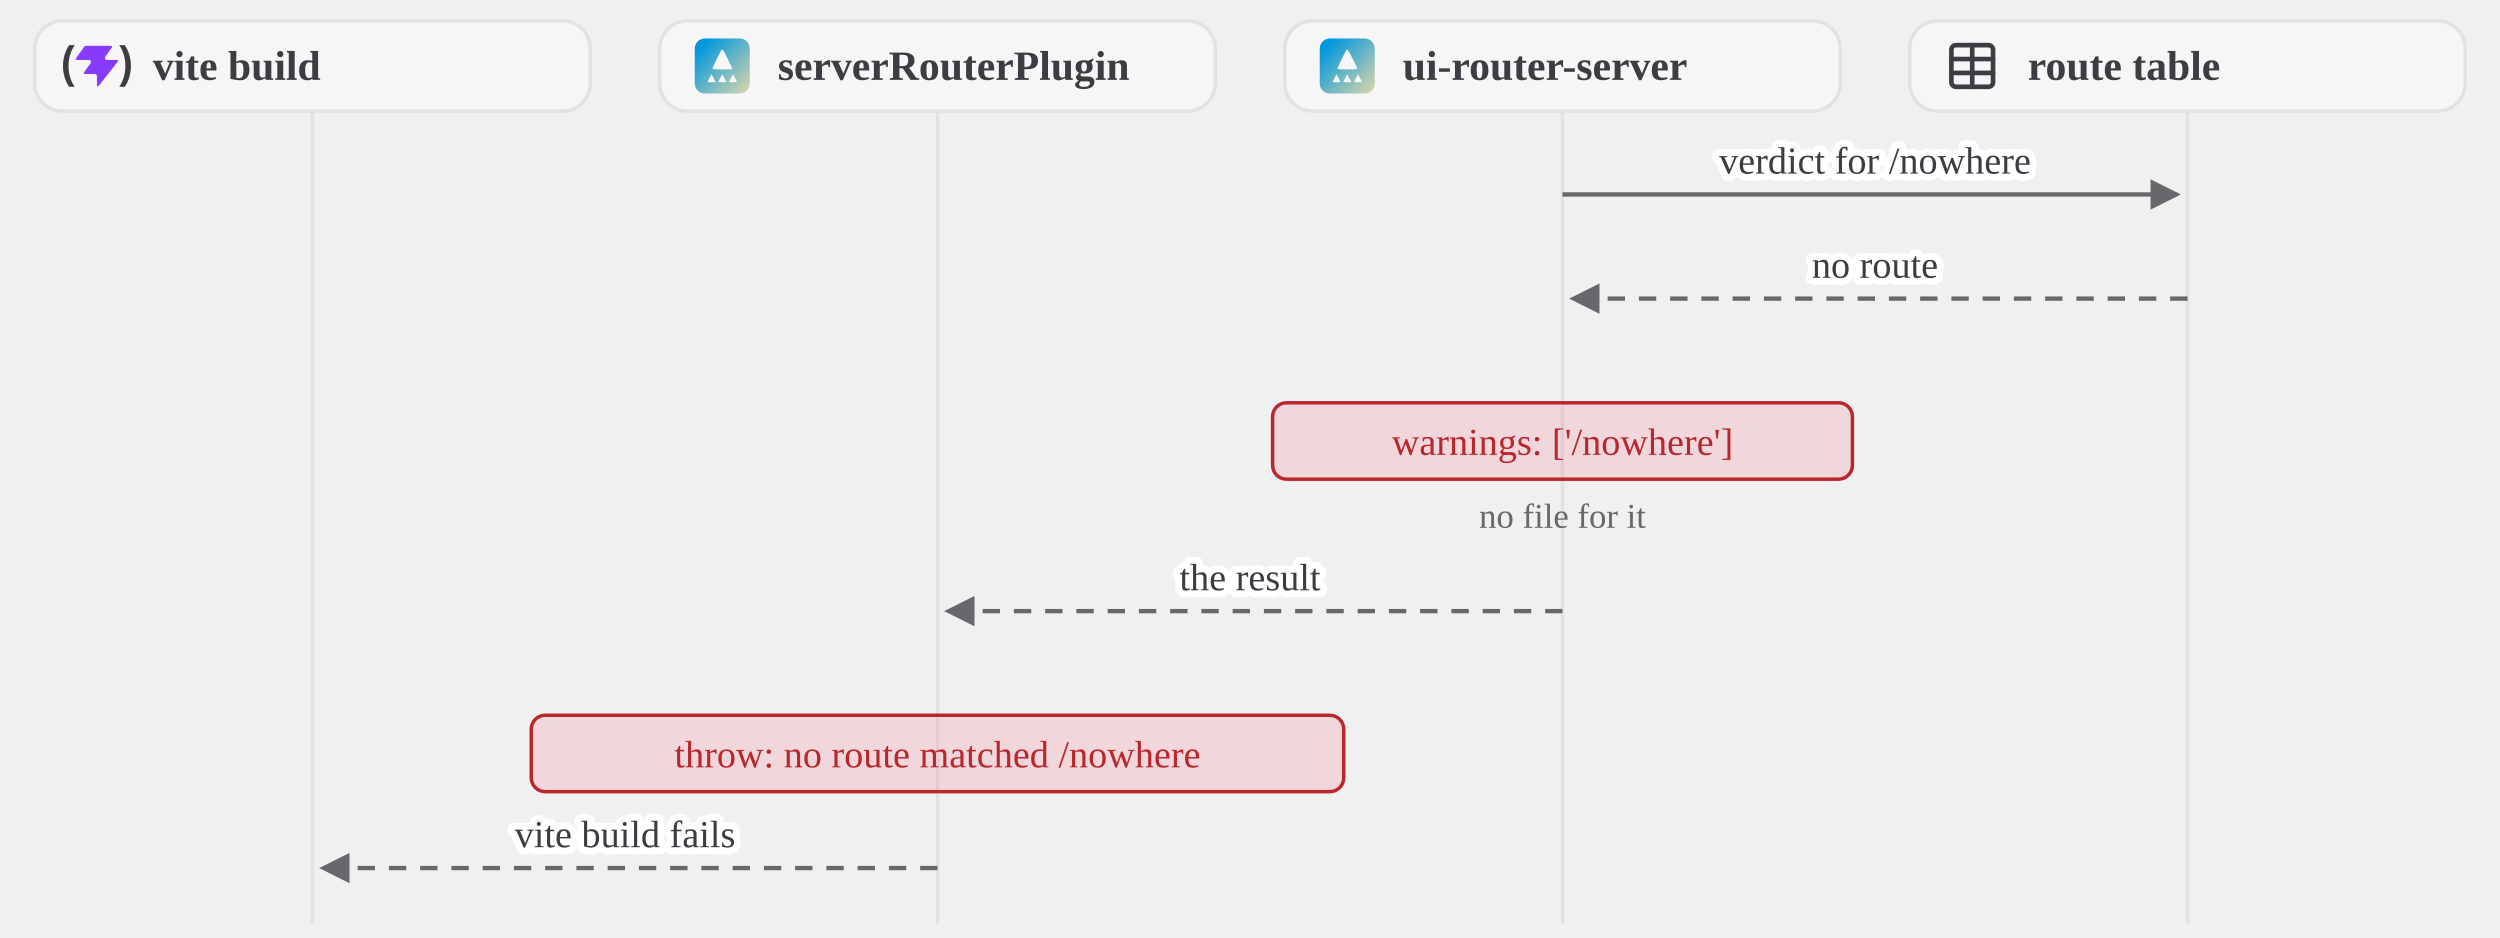
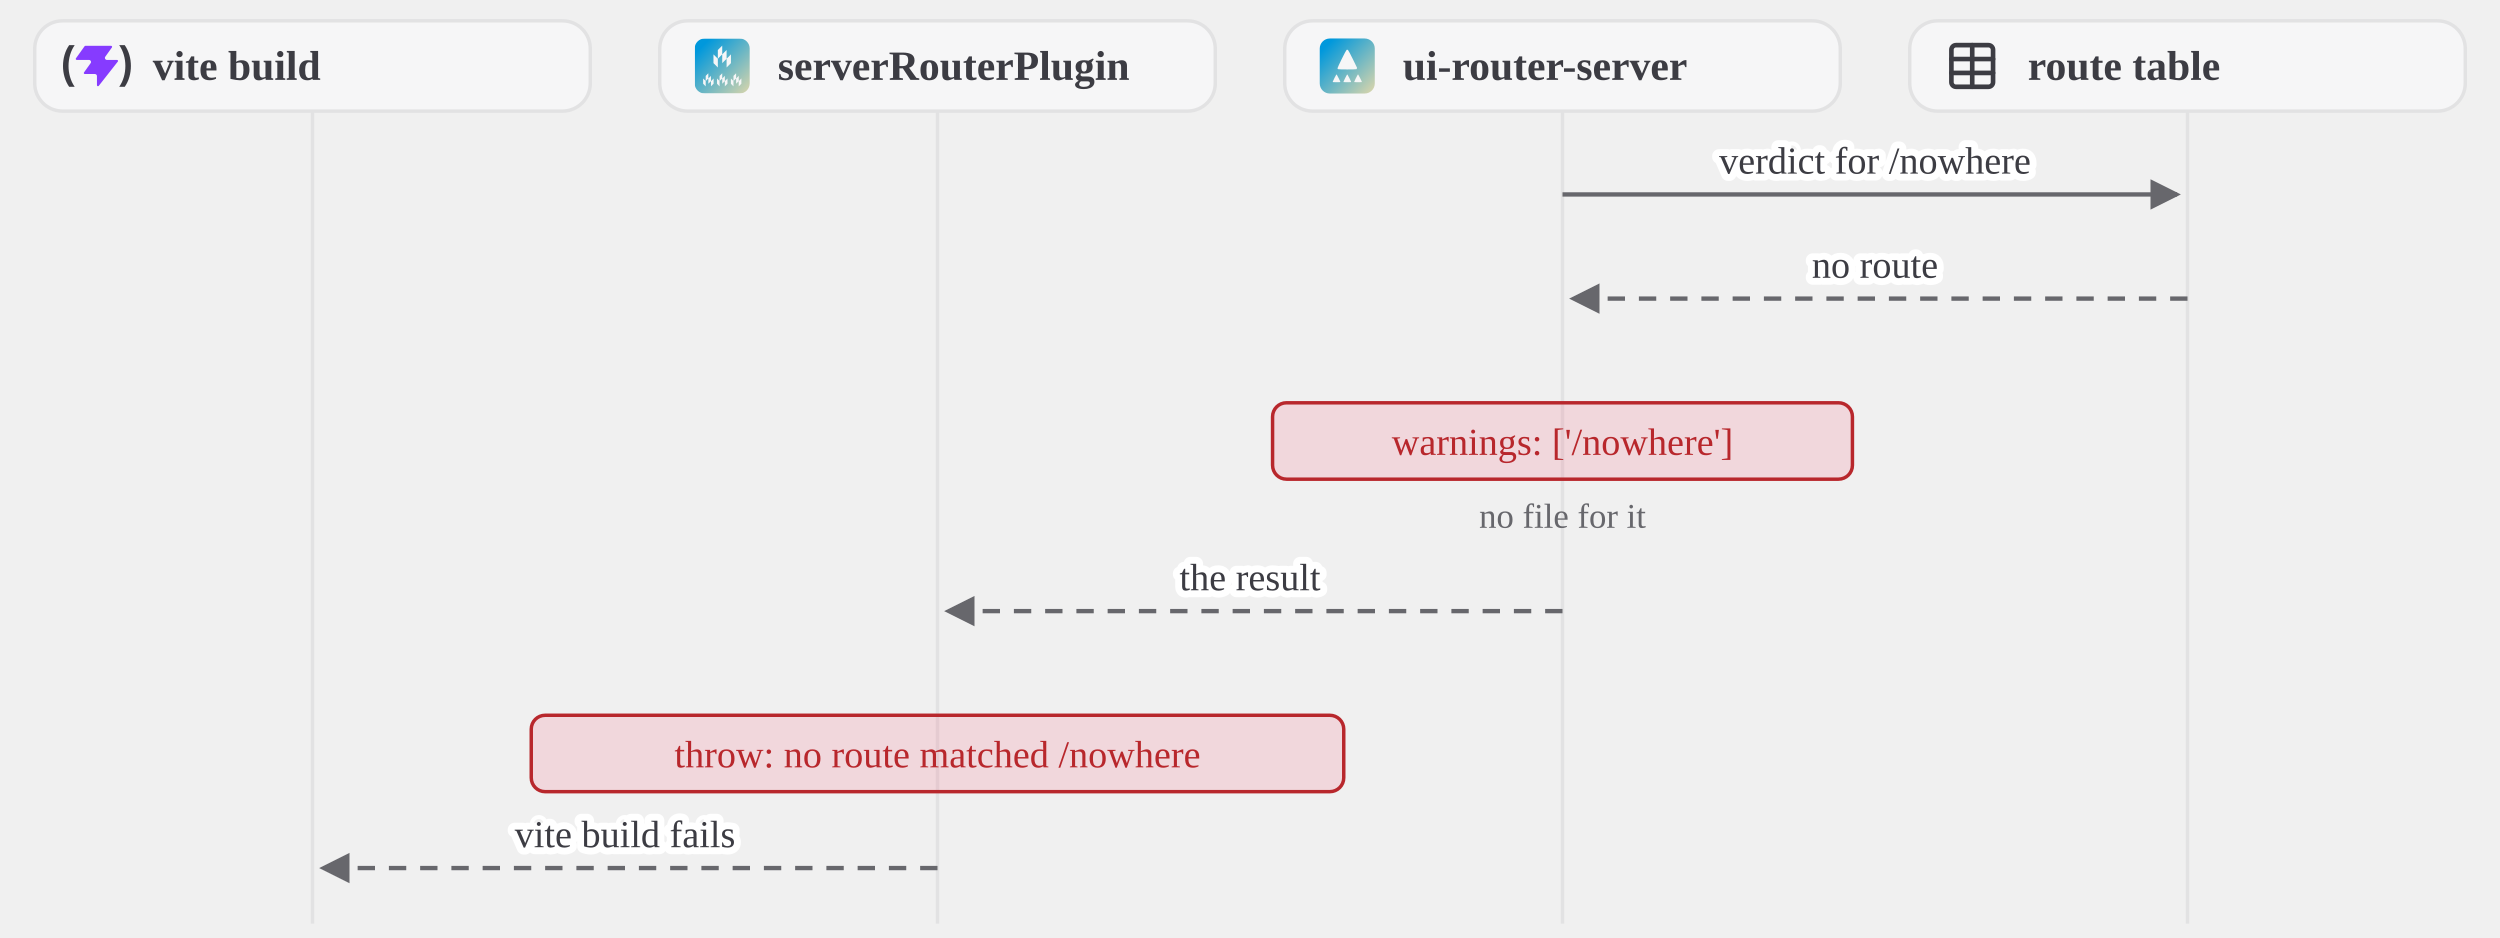
- <svg xmlns="http://www.w3.org/2000/svg" viewBox="0 0 720 270" width="100%" style="max-width: 720px" role="img" aria-label="A listed path with no route fails the build: ui-router-server's prerender asks the route table for the verdict of /nowhere, a path in paths that no route and no otherwise rule claims. The verdict is no route, so the path lands in warnings and nothing is written. The result reaches serverRouterPlugin, which throws, naming the path, and vite build fails.">
+ <svg xmlns="http://www.w3.org/2000/svg" viewBox="0 0 720 270" width="100%" style="max-width: 720px" role="img" aria-label="A listed path with no route fails the build: ui-router-server's prerender asks the route table for the verdict of /nowhere, a path in paths that no route and no otherwise rule claims. The verdict is no route, so the path lands in warnings and nothing is written. The result reaches serverRouterPlugin from lit-ui-router-ssr/vite, which throws, naming the path, and vite build fails.">
  <style>
    @media (prefers-color-scheme: dark) {
      svg:root {
        color-scheme: dark;
        --vp-c-bg: #1b1b1f;
        --vp-c-bg-soft: #202127;
        --vp-c-divider: #2e2e32;
        --vp-c-text-1: #dfdfd6;
        --vp-c-text-2: #98989f;
        --vp-c-red-1: #f66f81;
        --vp-c-red-soft: rgba(244, 63, 94, 0.16);
      }
    }
  </style>
  <defs>
    <marker id="arr-pre-5" viewBox="0 0 8 8" refX="7" refY="4" markerWidth="7" markerHeight="7" orient="auto-start-reverse">
      <path d="M0 0L8 4L0 8z" fill="var(--vp-c-text-2, #67676c)" />
    </marker>
  </defs>
  <g font-family="var(--vp-font-family-base, ui-sans-serif, system-ui, sans-serif)">
    <line x1="90" y1="32" x2="90" y2="266" stroke="var(--vp-c-divider, #e2e2e3)" />
    <rect x="10" y="6" width="160" height="26" rx="8" fill="var(--vp-c-bg-soft, #f6f6f7)" stroke="var(--vp-c-divider, #e2e2e3)" />
    <svg x="18" y="13" width="20" height="12" viewBox="0 0 23 14">
      <path fill="var(--vp-c-text-1, #3c3c43)" d="M2.07 3.05176e-05C-0.682 3.94 -0.698 10.046 2.07 14H3.93C1.162 10.046 1.178 3.94 3.93 3.05176e-05H2.07Z" />
      <path fill="var(--vp-c-text-1, #3c3c43)" d="M20.748 0H18.889C21.641 3.94 21.657 10.046 18.889 14H20.748C23.516 10.046 23.5 3.94 20.748 0Z" />
      <path data-brand="vite" fill="#863BFF" d="M12.014 13.677C11.815 13.93 11.409 13.789 11.409 13.468V10.385C11.409 10.011 11.106 9.708 10.732 9.708H7.328C7.053 9.708 6.892 9.397 7.053 9.173L9.291 6.04C9.611 5.592 9.291 4.97 8.74 4.97H4.62C4.345 4.97 4.185 4.658 4.345 4.435L7.246 0.373C7.31 0.284 7.413 0.231 7.522 0.231H16.167C16.442 0.231 16.603 0.542 16.442 0.766L14.204 3.899C13.884 4.347 14.204 4.97 14.755 4.97H18.16C18.442 4.97 18.6 5.295 18.426 5.517L12.014 13.678L12.014 13.677Z" />
    </svg>
    <text x="44" y="23" font-size="12" font-weight="600" fill="var(--vp-c-text-1, #3c3c43)">vite build</text>
    <line x1="270" y1="32" x2="270" y2="266" stroke="var(--vp-c-divider, #e2e2e3)" />
    <rect x="190" y="6" width="160" height="26" rx="8" fill="var(--vp-c-bg-soft, #f6f6f7)" stroke="var(--vp-c-divider, #e2e2e3)" />
-     <svg data-brand="ui-router" x="200" y="11" width="16" height="16" viewBox="36 36 88 88">
+     <svg data-brand="lit-ui-router" x="200" y="11" width="16" height="16" viewBox="0 0 800 800">
      <defs>
-         <linearGradient id="uir-pre-5" x1="0" y1="0" x2="1" y2="0" gradientUnits="userSpaceOnUse" gradientTransform="matrix(88.2456,86.5496,-86.5496,88.2456,47.1714,47.8033)">
+         <linearGradient id="lur-pre-5" x1="-1117.68" y1="801.01" x2="-1116.68" y2="801.01" gradientTransform="scale(1123.68 -1123.68) rotate(-44.44 -1539.347 -967.69)" gradientUnits="userSpaceOnUse">
          <stop offset="0" stop-color="#0098dc" />
          <stop offset="1" stop-color="#ffe0a3" />
        </linearGradient>
+         <mask id="lur-mask-pre-5">
+           <rect x="0" y="0" width="800" height="800" fill="#ffffff" />
+           <path fill="#000000" d="m400 107-63 63v126l63-63v-126zm0 126v126l63-63v-126l-63 63zm63 63v126l63-63v-126l-63 63zm-126 0-63-63v126l63 63v-126zM200 505l-38 38v75l38-38v-75zm0 75v76l38-38v-76l-38 38zm38 38v75l38-38v-75l-38 38zm-76 0-37-38v76l37 38v-76zM400 505l-38 38v75l38-38v-75zm0 75v76l38-38v-76l-38 38zm38 38v75l38-38v-75l-38 38zm-76 0-37-38v76l37 38v-76zM600 505l-38 38v75l38-38v-75zm0 75v76l38-38v-76l-38 38zm38 38v75l38-38v-75l-38 38zm-76 0-37-38v76l37 38v-76z" />
+         </mask>
      </defs>
-       <path fill="url(#uir-pre-5)" fill-rule="evenodd" d="M52.416,36.478c-8.766,0 -15.938,7.172 -15.938,15.938l0,55.298c0,8.767 7.172,15.939 15.938,15.939l55.299,0c8.766,0 15.937,-7.172 15.937,-15.939l0,-55.298c0,-8.766 -7.171,-15.938 -15.937,-15.938l-55.299,0ZM65.459,85.086l-0.463,-0.677l-0.457,-0.672c0.156,-0.865 3.199,-7.515 6.762,-14.779c3.563,-7.264 7.064,-13.821 7.782,-14.571l0.981,0l0.979,-0.006c0.719,0.755 4.221,7.315 7.783,14.578c3.561,7.264 6.58,13.498 6.709,13.854l0,0.335c0,0.438 -0.134,0.876 -0.4,1.261l-0.463,0.677c-0.909,0.229 -7.481,0.415 -14.607,0.415c-7.126,0 -13.698,-0.186 -14.606,-0.415ZM91.432,105.585l-0.18,-0.262l-0.178,-0.26c0.062,-0.336 1.242,-2.912 2.623,-5.727c1.38,-2.815 2.736,-5.357 3.013,-5.649l0.76,0c0.279,0.292 1.637,2.834 3.016,5.649c1.381,2.815 2.55,5.23 2.6,5.369l0,0.129c0,0.17 -0.053,0.341 -0.155,0.489l-0.179,0.262c-0.352,0.088 -2.899,0.16 -5.66,0.16c-2.763,0 -5.309,-0.072 -5.66,-0.16ZM74.407,105.585l-0.181,-0.262l-0.178,-0.26c0.061,-0.336 1.241,-2.912 2.623,-5.727c1.379,-2.815 2.736,-5.357 3.014,-5.649l0.759,0c0.278,0.292 1.636,2.834 3.016,5.649c1.38,2.815 2.55,5.23 2.599,5.369l0,0.129c0,0.17 -0.051,0.341 -0.154,0.489l-0.179,0.262c-0.352,0.088 -2.9,0.16 -5.661,0.16c-2.761,0 -5.307,-0.072 -5.658,-0.16ZM57.38,105.585l-0.18,-0.262l-0.176,-0.26c0.059,-0.336 1.238,-2.912 2.619,-5.727c1.381,-2.815 2.739,-5.357 3.016,-5.649l0.759,0c0.28,0.292 1.636,2.834 3.016,5.649c1.38,2.815 2.55,5.23 2.599,5.369l0,0.129c0,0.17 -0.052,0.341 -0.154,0.489l-0.18,0.262c-0.351,0.088 -2.899,0.16 -5.66,0.16c-2.761,0 -5.308,-0.072 -5.659,-0.16Z" />
+       <path fill="url(#lur-pre-5)" mask="url(#lur-mask-pre-5)" d="M147.89 4C68.2 4 3 69.2 3 148.89V651.6c0 79.7 65.2 144.9 144.89 144.9h502.72c79.69 0 144.88-65.2 144.88-144.9V148.89C795.49 69.2 730.3 4 650.61 4H147.89z" />
    </svg>
    <text x="224" y="23" font-size="12" font-weight="600" fill="var(--vp-c-text-1, #3c3c43)">serverRouterPlugin</text>
    <line x1="450" y1="32" x2="450" y2="266" stroke="var(--vp-c-divider, #e2e2e3)" />
    <rect x="370" y="6" width="160" height="26" rx="8" fill="var(--vp-c-bg-soft, #f6f6f7)" stroke="var(--vp-c-divider, #e2e2e3)" />
    <svg data-brand="ui-router" x="380" y="11" width="16" height="16" viewBox="36 36 88 88">
      <defs>
        <linearGradient id="uir-pre-5" x1="0" y1="0" x2="1" y2="0" gradientUnits="userSpaceOnUse" gradientTransform="matrix(88.2456,86.5496,-86.5496,88.2456,47.1714,47.8033)">
          <stop offset="0" stop-color="#0098dc" />
          <stop offset="1" stop-color="#ffe0a3" />
        </linearGradient>
      </defs>
      <path fill="url(#uir-pre-5)" fill-rule="evenodd" d="M52.416,36.478c-8.766,0 -15.938,7.172 -15.938,15.938l0,55.298c0,8.767 7.172,15.939 15.938,15.939l55.299,0c8.766,0 15.937,-7.172 15.937,-15.939l0,-55.298c0,-8.766 -7.171,-15.938 -15.937,-15.938l-55.299,0ZM65.459,85.086l-0.463,-0.677l-0.457,-0.672c0.156,-0.865 3.199,-7.515 6.762,-14.779c3.563,-7.264 7.064,-13.821 7.782,-14.571l0.981,0l0.979,-0.006c0.719,0.755 4.221,7.315 7.783,14.578c3.561,7.264 6.58,13.498 6.709,13.854l0,0.335c0,0.438 -0.134,0.876 -0.4,1.261l-0.463,0.677c-0.909,0.229 -7.481,0.415 -14.607,0.415c-7.126,0 -13.698,-0.186 -14.606,-0.415ZM91.432,105.585l-0.18,-0.262l-0.178,-0.26c0.062,-0.336 1.242,-2.912 2.623,-5.727c1.38,-2.815 2.736,-5.357 3.013,-5.649l0.76,0c0.279,0.292 1.637,2.834 3.016,5.649c1.381,2.815 2.55,5.23 2.6,5.369l0,0.129c0,0.17 -0.053,0.341 -0.155,0.489l-0.179,0.262c-0.352,0.088 -2.899,0.16 -5.66,0.16c-2.763,0 -5.309,-0.072 -5.66,-0.16ZM74.407,105.585l-0.181,-0.262l-0.178,-0.26c0.061,-0.336 1.241,-2.912 2.623,-5.727c1.379,-2.815 2.736,-5.357 3.014,-5.649l0.759,0c0.278,0.292 1.636,2.834 3.016,5.649c1.38,2.815 2.55,5.23 2.599,5.369l0,0.129c0,0.17 -0.051,0.341 -0.154,0.489l-0.179,0.262c-0.352,0.088 -2.9,0.16 -5.661,0.16c-2.761,0 -5.307,-0.072 -5.658,-0.16ZM57.38,105.585l-0.18,-0.262l-0.176,-0.26c0.059,-0.336 1.238,-2.912 2.619,-5.727c1.381,-2.815 2.739,-5.357 3.016,-5.649l0.759,0c0.28,0.292 1.636,2.834 3.016,5.649c1.38,2.815 2.55,5.23 2.599,5.369l0,0.129c0,0.17 -0.052,0.341 -0.154,0.489l-0.18,0.262c-0.351,0.088 -2.899,0.16 -5.66,0.16c-2.761,0 -5.308,-0.072 -5.659,-0.16Z" />
    </svg>
    <text x="404" y="23" font-size="12" font-weight="600" fill="var(--vp-c-text-1, #3c3c43)">ui-router-server</text>
    <line x1="630" y1="32" x2="630" y2="266" stroke="var(--vp-c-divider, #e2e2e3)" />
    <rect x="550" y="6" width="160" height="26" rx="8" fill="var(--vp-c-bg-soft, #f6f6f7)" stroke="var(--vp-c-divider, #e2e2e3)" />
    <svg x="560" y="11" width="16" height="16" viewBox="0 0 24 24" fill="none" stroke="var(--vp-c-text-1, #3c3c43)" stroke-width="2" stroke-linecap="round" stroke-linejoin="round">
      <path d="M12 3v18" />
      <rect x="3" y="3" width="18" height="18" rx="2" />
      <path d="M3 9h18" />
      <path d="M3 15h18" />
    </svg>
    <text x="584" y="23" font-size="12" font-weight="600" fill="var(--vp-c-text-1, #3c3c43)">route table</text>
    <line x1="450" y1="56" x2="627" y2="56" stroke="var(--vp-c-text-2, #67676c)" stroke-width="1.25" marker-end="url(#arr-pre-5)" />
    <text x="540" y="50" font-size="11" fill="var(--vp-c-text-1, #3c3c43)" text-anchor="middle" stroke="var(--vp-c-bg, #ffffff)" stroke-width="4" stroke-linejoin="round" paint-order="stroke">verdict for /nowhere</text>
    <line x1="630" y1="86" x2="453" y2="86" stroke="var(--vp-c-text-2, #67676c)" stroke-width="1.25" stroke-dasharray="5 4" marker-end="url(#arr-pre-5)" />
    <text x="540" y="80" font-size="11" fill="var(--vp-c-text-1, #3c3c43)" text-anchor="middle" stroke="var(--vp-c-bg, #ffffff)" stroke-width="4" stroke-linejoin="round" paint-order="stroke">no route</text>
    <rect x="366.5" y="116" width="167" height="22" rx="4" fill="var(--vp-c-red-soft, rgba(244,63,94,0.14))" stroke="var(--vp-c-red-1, #b8272c)" />
    <text x="450" y="131" font-size="11" font-family="var(--vp-font-family-mono, ui-monospace, monospace)" fill="var(--vp-c-red-1, #b8272c)" text-anchor="middle">warnings: ['/nowhere']</text>
    <text x="450" y="152" font-size="10" fill="var(--vp-c-text-2, #67676c)" text-anchor="middle">no file for it</text>
    <line x1="450" y1="176" x2="273" y2="176" stroke="var(--vp-c-text-2, #67676c)" stroke-width="1.25" stroke-dasharray="5 4" marker-end="url(#arr-pre-5)" />
    <text x="360" y="170" font-size="11" fill="var(--vp-c-text-1, #3c3c43)" text-anchor="middle" stroke="var(--vp-c-bg, #ffffff)" stroke-width="4" stroke-linejoin="round" paint-order="stroke">the result</text>
    <rect x="153" y="206" width="234" height="22" rx="4" fill="var(--vp-c-red-soft, rgba(244,63,94,0.14))" stroke="var(--vp-c-red-1, #b8272c)" />
    <text x="270" y="221" font-size="11" font-family="var(--vp-font-family-mono, ui-monospace, monospace)" fill="var(--vp-c-red-1, #b8272c)" text-anchor="middle">throw: no route matched /nowhere</text>
    <line x1="270" y1="250" x2="93" y2="250" stroke="var(--vp-c-text-2, #67676c)" stroke-width="1.25" stroke-dasharray="5 4" marker-end="url(#arr-pre-5)" />
    <text x="180" y="244" font-size="11" fill="var(--vp-c-text-1, #3c3c43)" text-anchor="middle" stroke="var(--vp-c-bg, #ffffff)" stroke-width="4" stroke-linejoin="round" paint-order="stroke">vite build fails</text>
  </g>
</svg>
